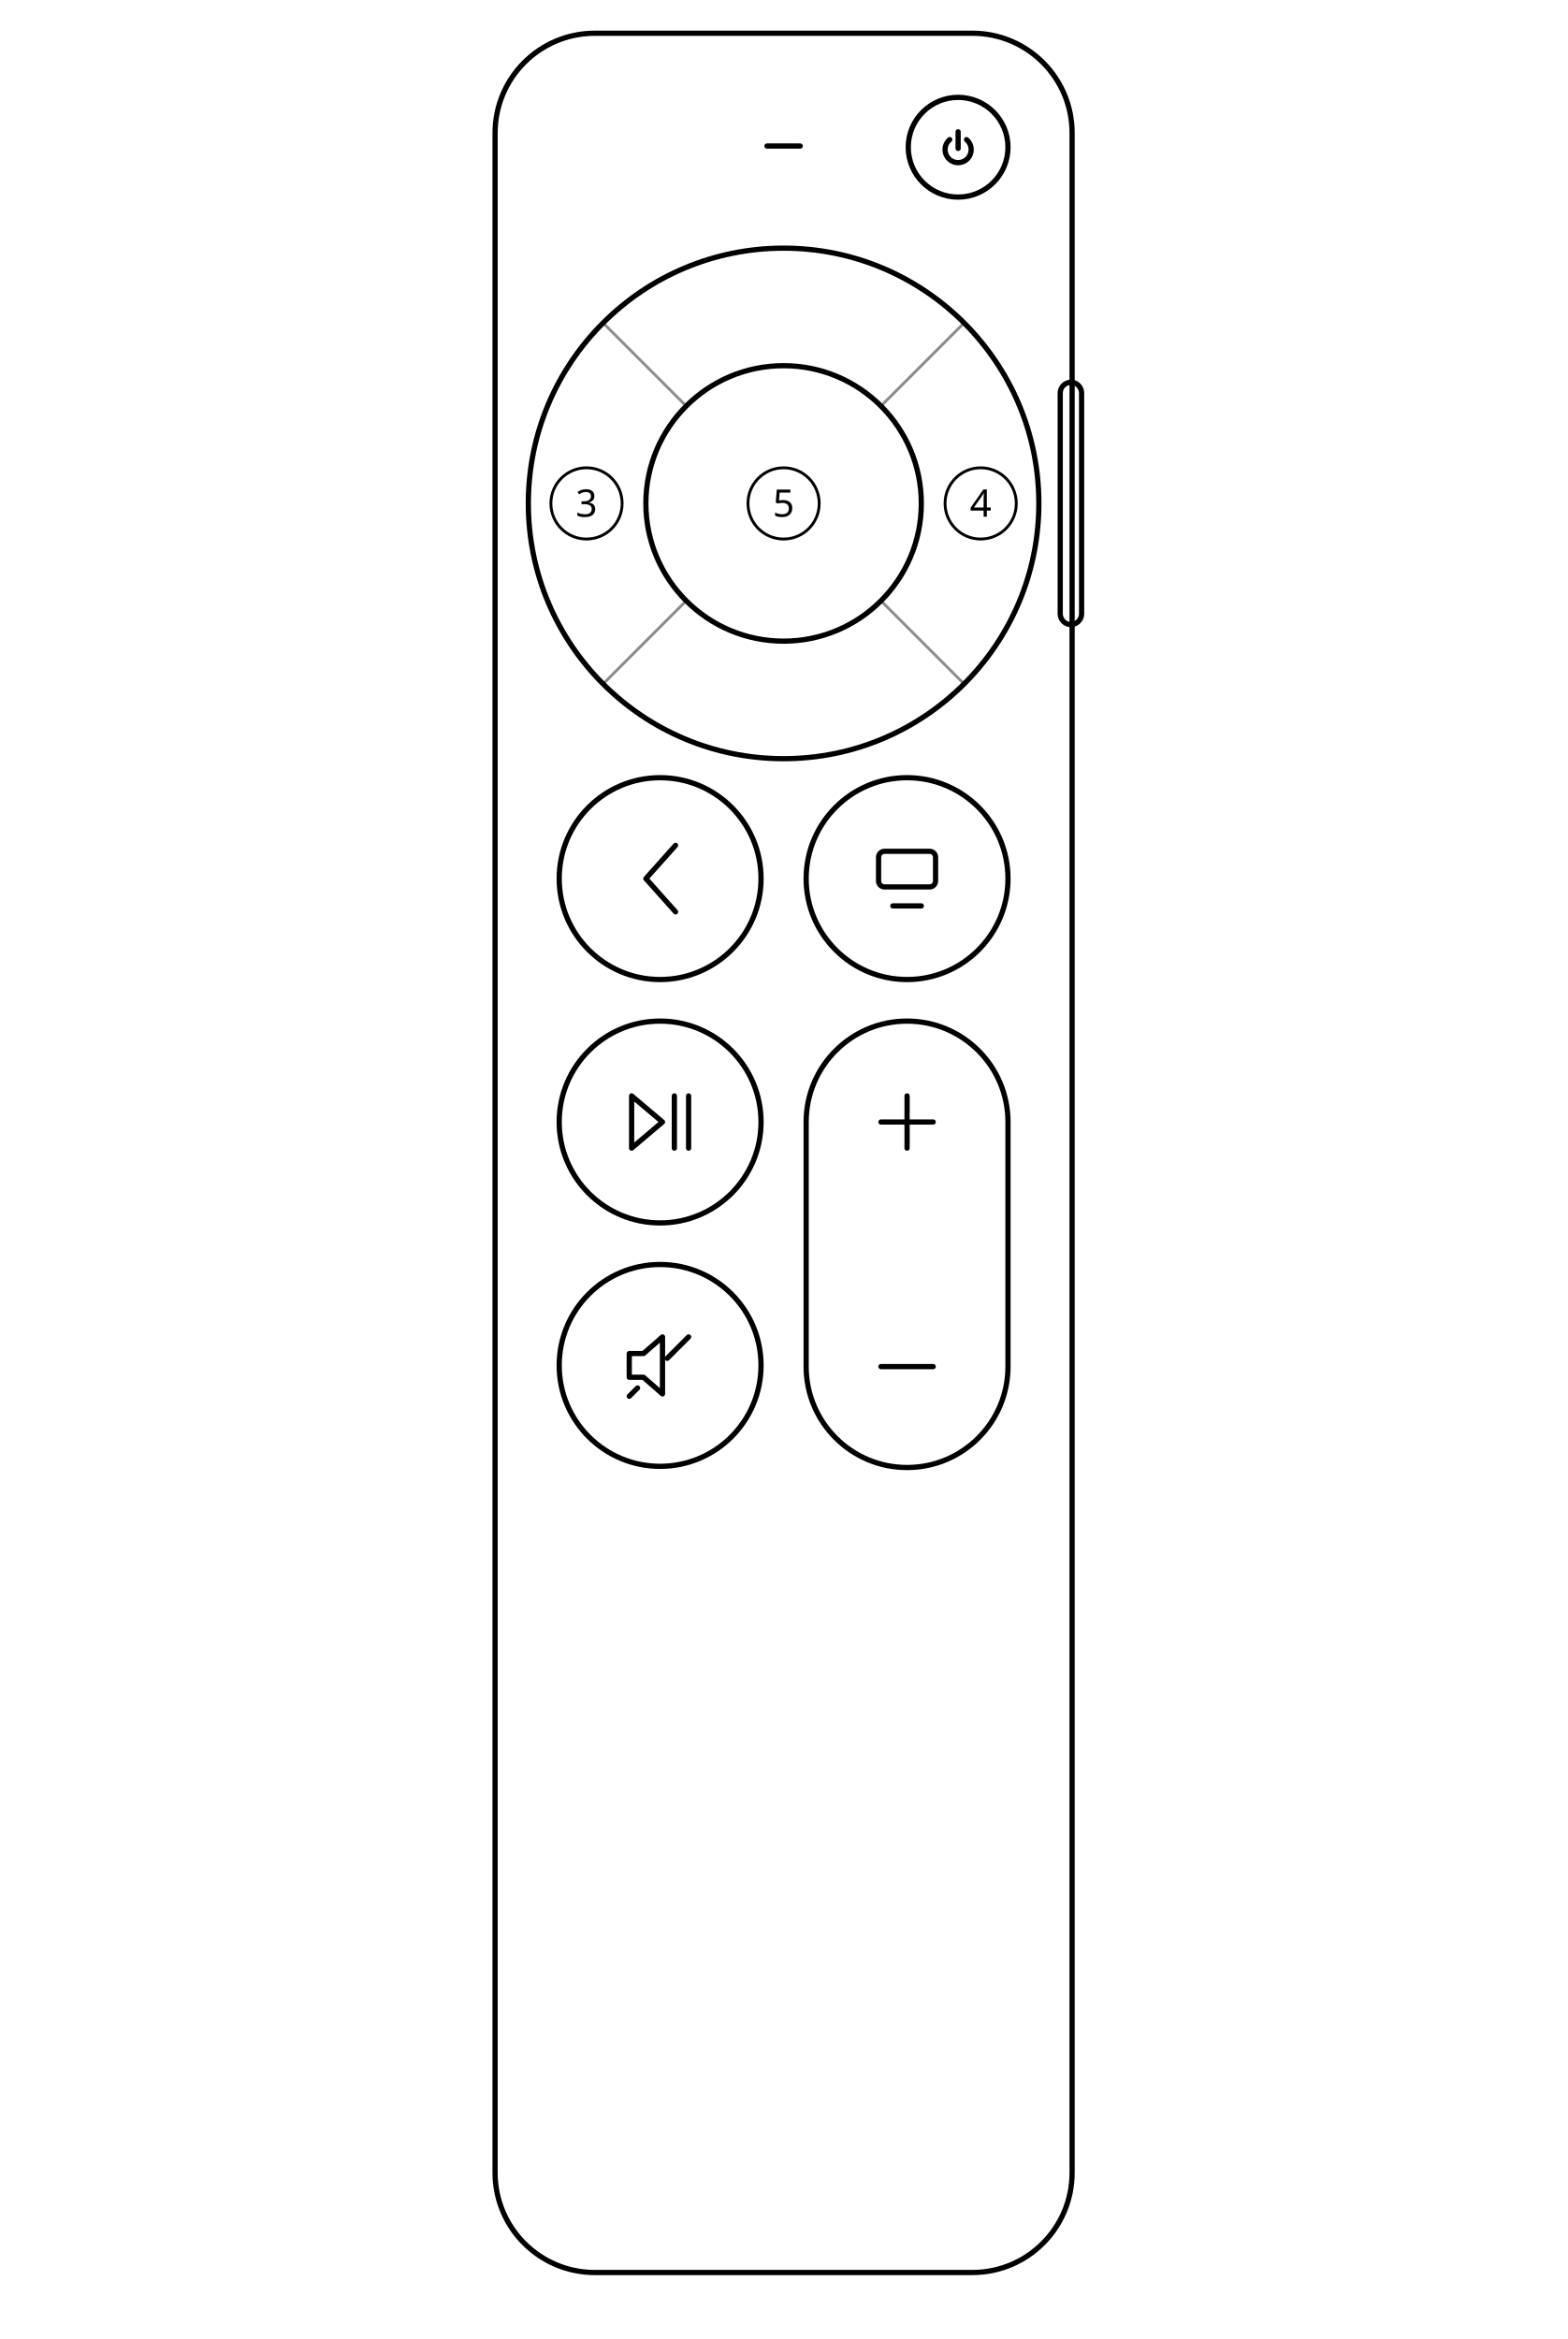
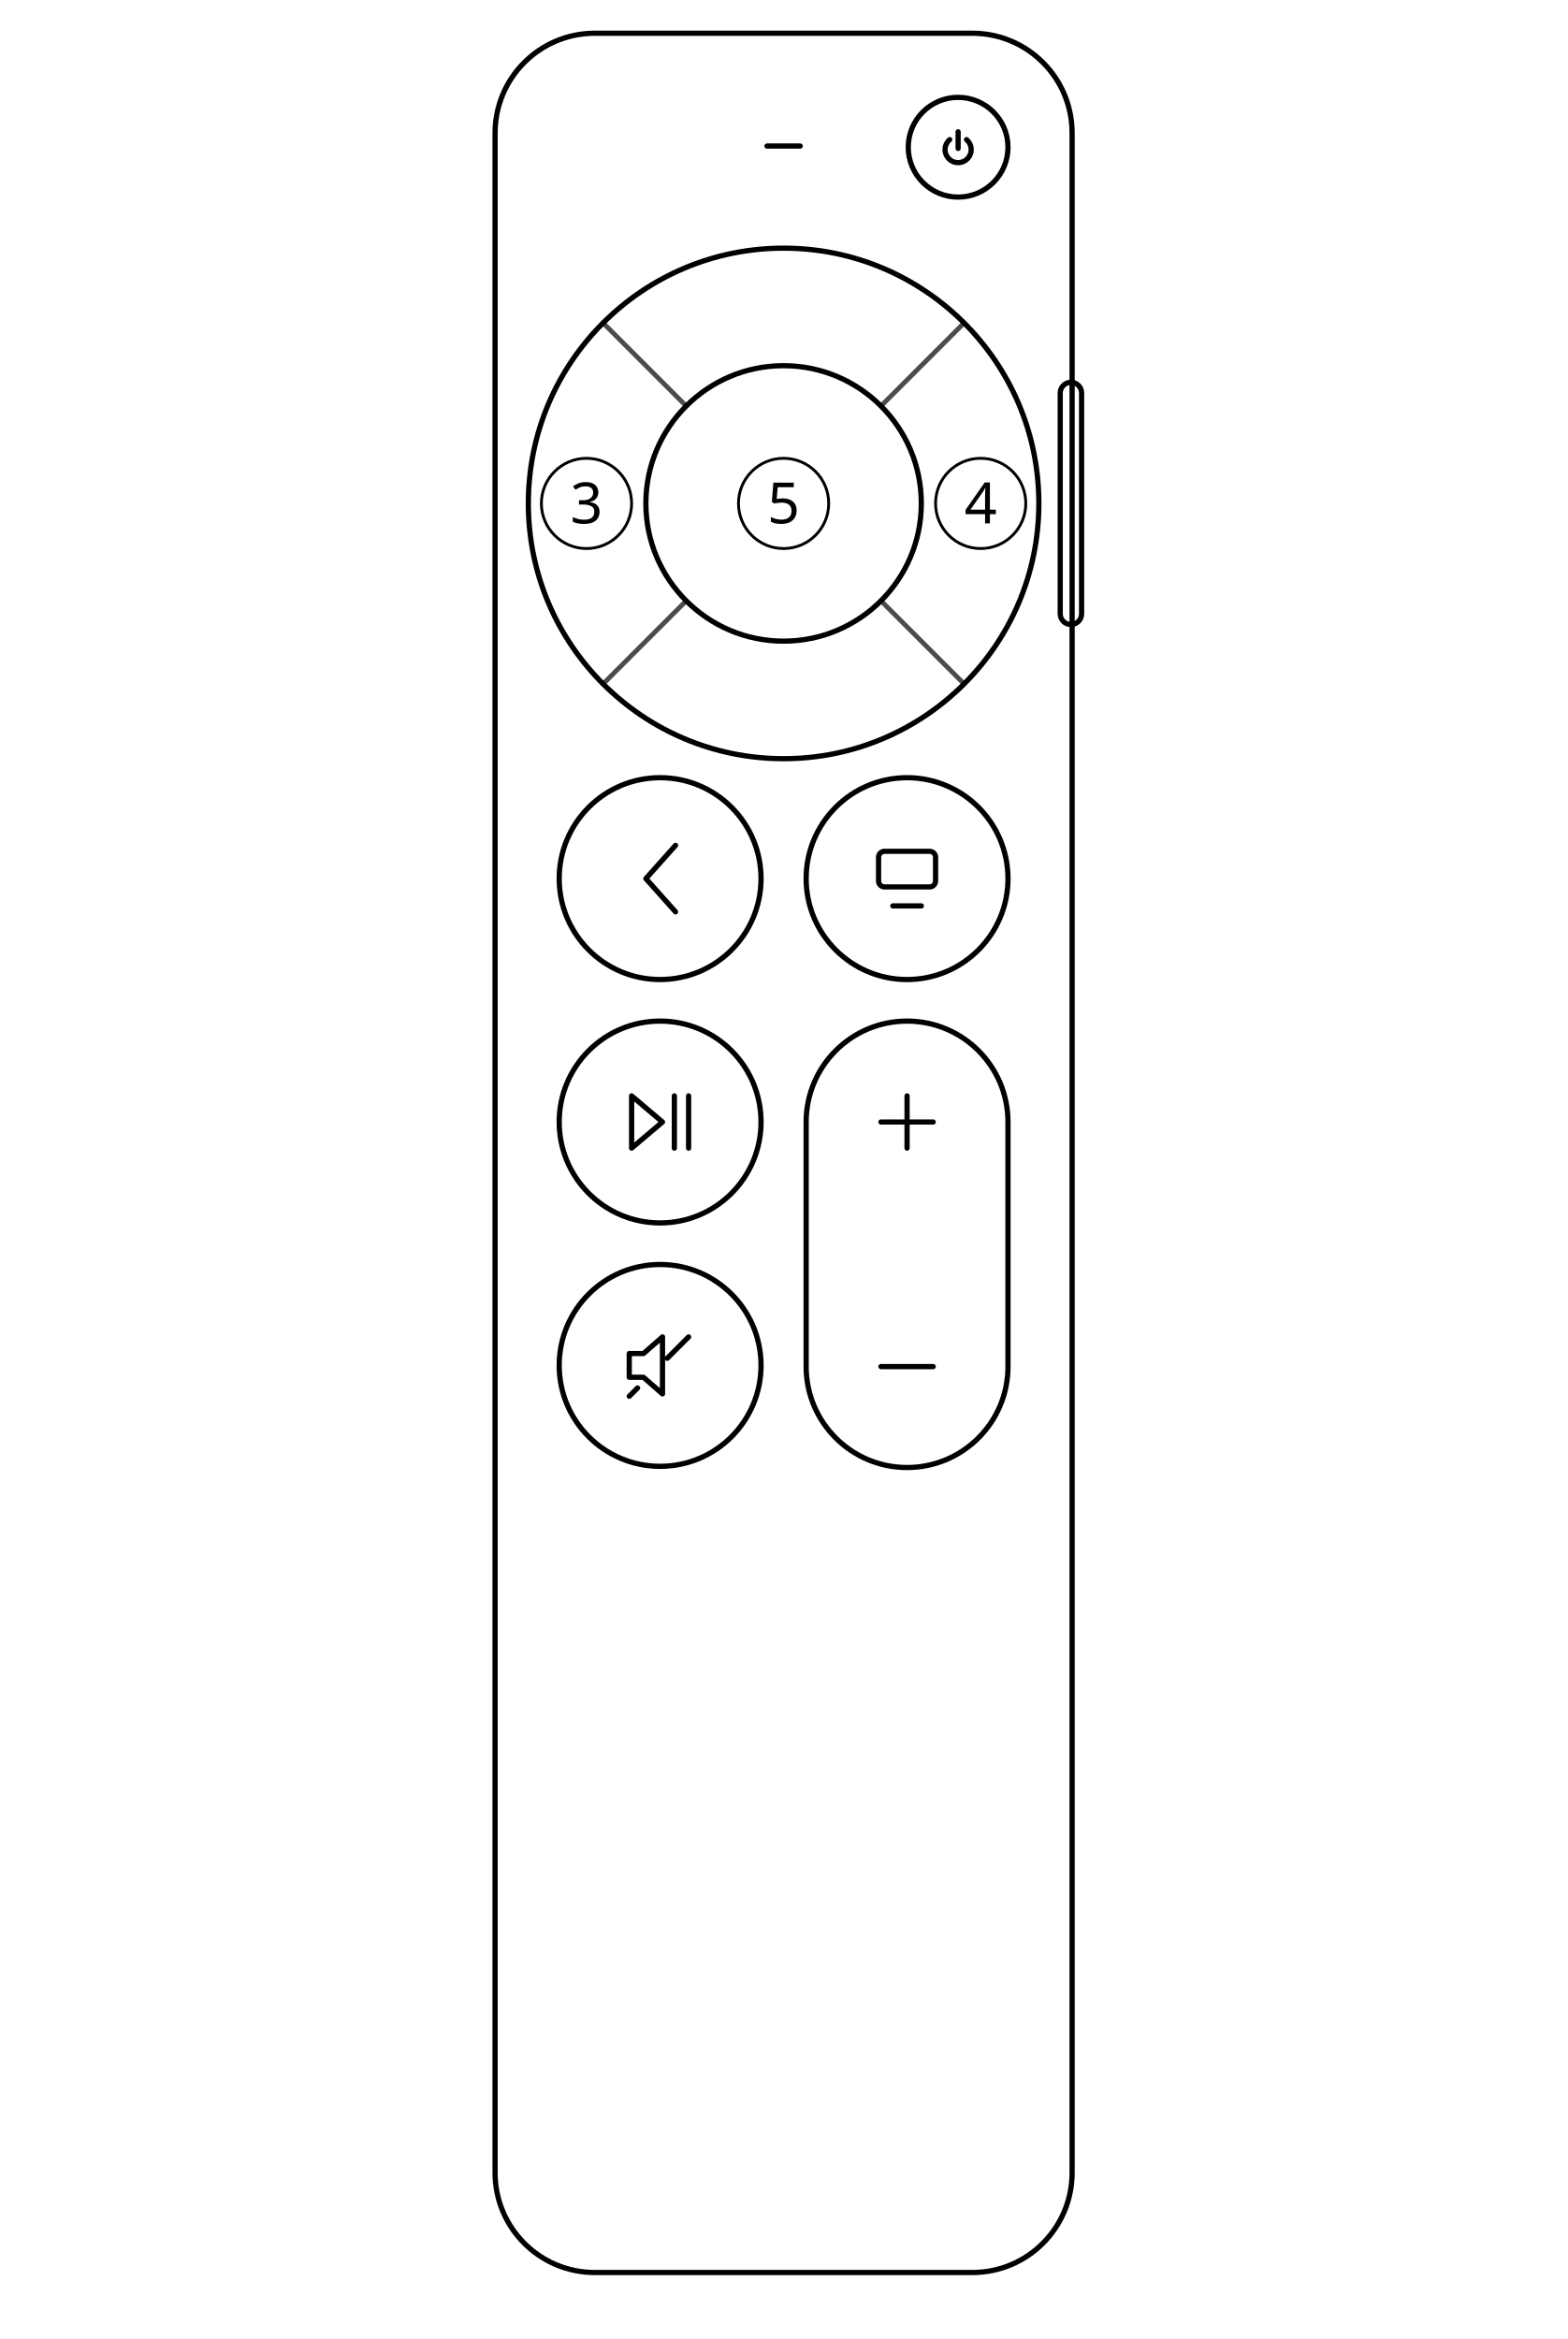
<svg xmlns="http://www.w3.org/2000/svg" viewBox="0 0 660 985" role="img" aria-labelledby="toolbar-t toolbar-d">
  <g fill="none" stroke="currentColor" stroke-width="2.2" stroke-linecap="round" stroke-linejoin="round">
    <rect x="208.5" y="14" width="243" height="943" rx="42" />
    <rect x="446.5" y="161" width="9" height="102" rx="4.5" />
    <line x1="323" y1="61.5" x2="337" y2="61.5" />
    <circle cx="403.5" cy="62" r="21" />
    <path d="M407.04 58.79 A5.5 5.5 0 1 1 399.96 58.79" />
    <line x1="403.5" y1="55.5" x2="403.5" y2="62.5" />
    <circle cx="330" cy="212" r="107.5" />
    <circle cx="330" cy="212" r="58" />
    <circle cx="278" cy="370" r="42.5" />
    <polyline points="284.5,356 272,370 284.5,384" />
    <circle cx="382" cy="370" r="42.5" />
    <rect x="370" y="358.5" width="24" height="15" rx="2.5" />
    <line x1="376" y1="381.5" x2="388" y2="381.5" />
    <circle cx="278" cy="472.5" r="42.5" />
    <polygon points="266,461.5 266,483.5 279,472.5" />
    <line x1="284" y1="461.5" x2="284" y2="483.5" />
    <line x1="290" y1="461.5" x2="290" y2="483.5" />
    <rect x="339.5" y="430" width="85" height="188" rx="42.5" />
    <line x1="382" y1="461.5" x2="382" y2="483.5" />
    <line x1="371" y1="472.5" x2="393" y2="472.5" />
    <line x1="371" y1="575.5" x2="393" y2="575.5" />
    <circle cx="278" cy="575" r="42.5" />
    <polygon points="265,570 271,570 279,563 279,587 271,580 265,580" />
    <line x1="265" y1="588" x2="268.5" y2="584.5" />
    <line x1="281" y1="572" x2="290" y2="563" />
  </g>
+   <g fill="none" stroke="currentColor" stroke-width="2" stroke-linecap="round" stroke-opacity="0.7">
+     <line x1="371.01" y1="170.99" x2="406.01" y2="135.99" />
+     <line x1="371.01" y1="253.01" x2="406.01" y2="288.01" />
+     <line x1="288.99" y1="253.01" x2="253.99" y2="288.01" />
+     <line x1="288.99" y1="170.99" x2="253.99" y2="135.99" />
+   </g>
  <g fill="none" stroke="currentColor" stroke-width="1.2" stroke-linecap="round">
-     <line x1="371.01" y1="170.99" x2="406.01" y2="135.99" stroke-opacity="0.45" />
-     <line x1="371.01" y1="253.01" x2="406.01" y2="288.01" stroke-opacity="0.45" />
-     <line x1="288.99" y1="253.01" x2="253.99" y2="288.01" stroke-opacity="0.45" />
-     <line x1="288.99" y1="170.99" x2="253.99" y2="135.99" stroke-opacity="0.45" />
-     <circle cx="247" cy="212" r="15" />
-     <circle cx="413" cy="212" r="15" />
-     <circle cx="330" cy="212" r="15" />
+     <circle cx="247" cy="212" r="19" />
+     <circle cx="413" cy="212" r="19" />
+     <circle cx="330" cy="212" r="19" />
  </g>
-   <g fill="currentColor" font-family="sans-serif" font-size="16" text-anchor="middle">
-     <text x="247" y="217.6">3</text>
-     <text x="413" y="217.6">4</text>
-     <text x="330" y="217.6">5</text>
+   <g fill="currentColor" font-family="sans-serif" font-size="24" text-anchor="middle">
+     <text x="247" y="220.4" font-family="sans-serif">3</text>
+     <text x="413" y="220.4" font-family="sans-serif">4</text>
+     <text x="330" y="220.4" font-family="sans-serif">5</text>
  </g>
</svg>
